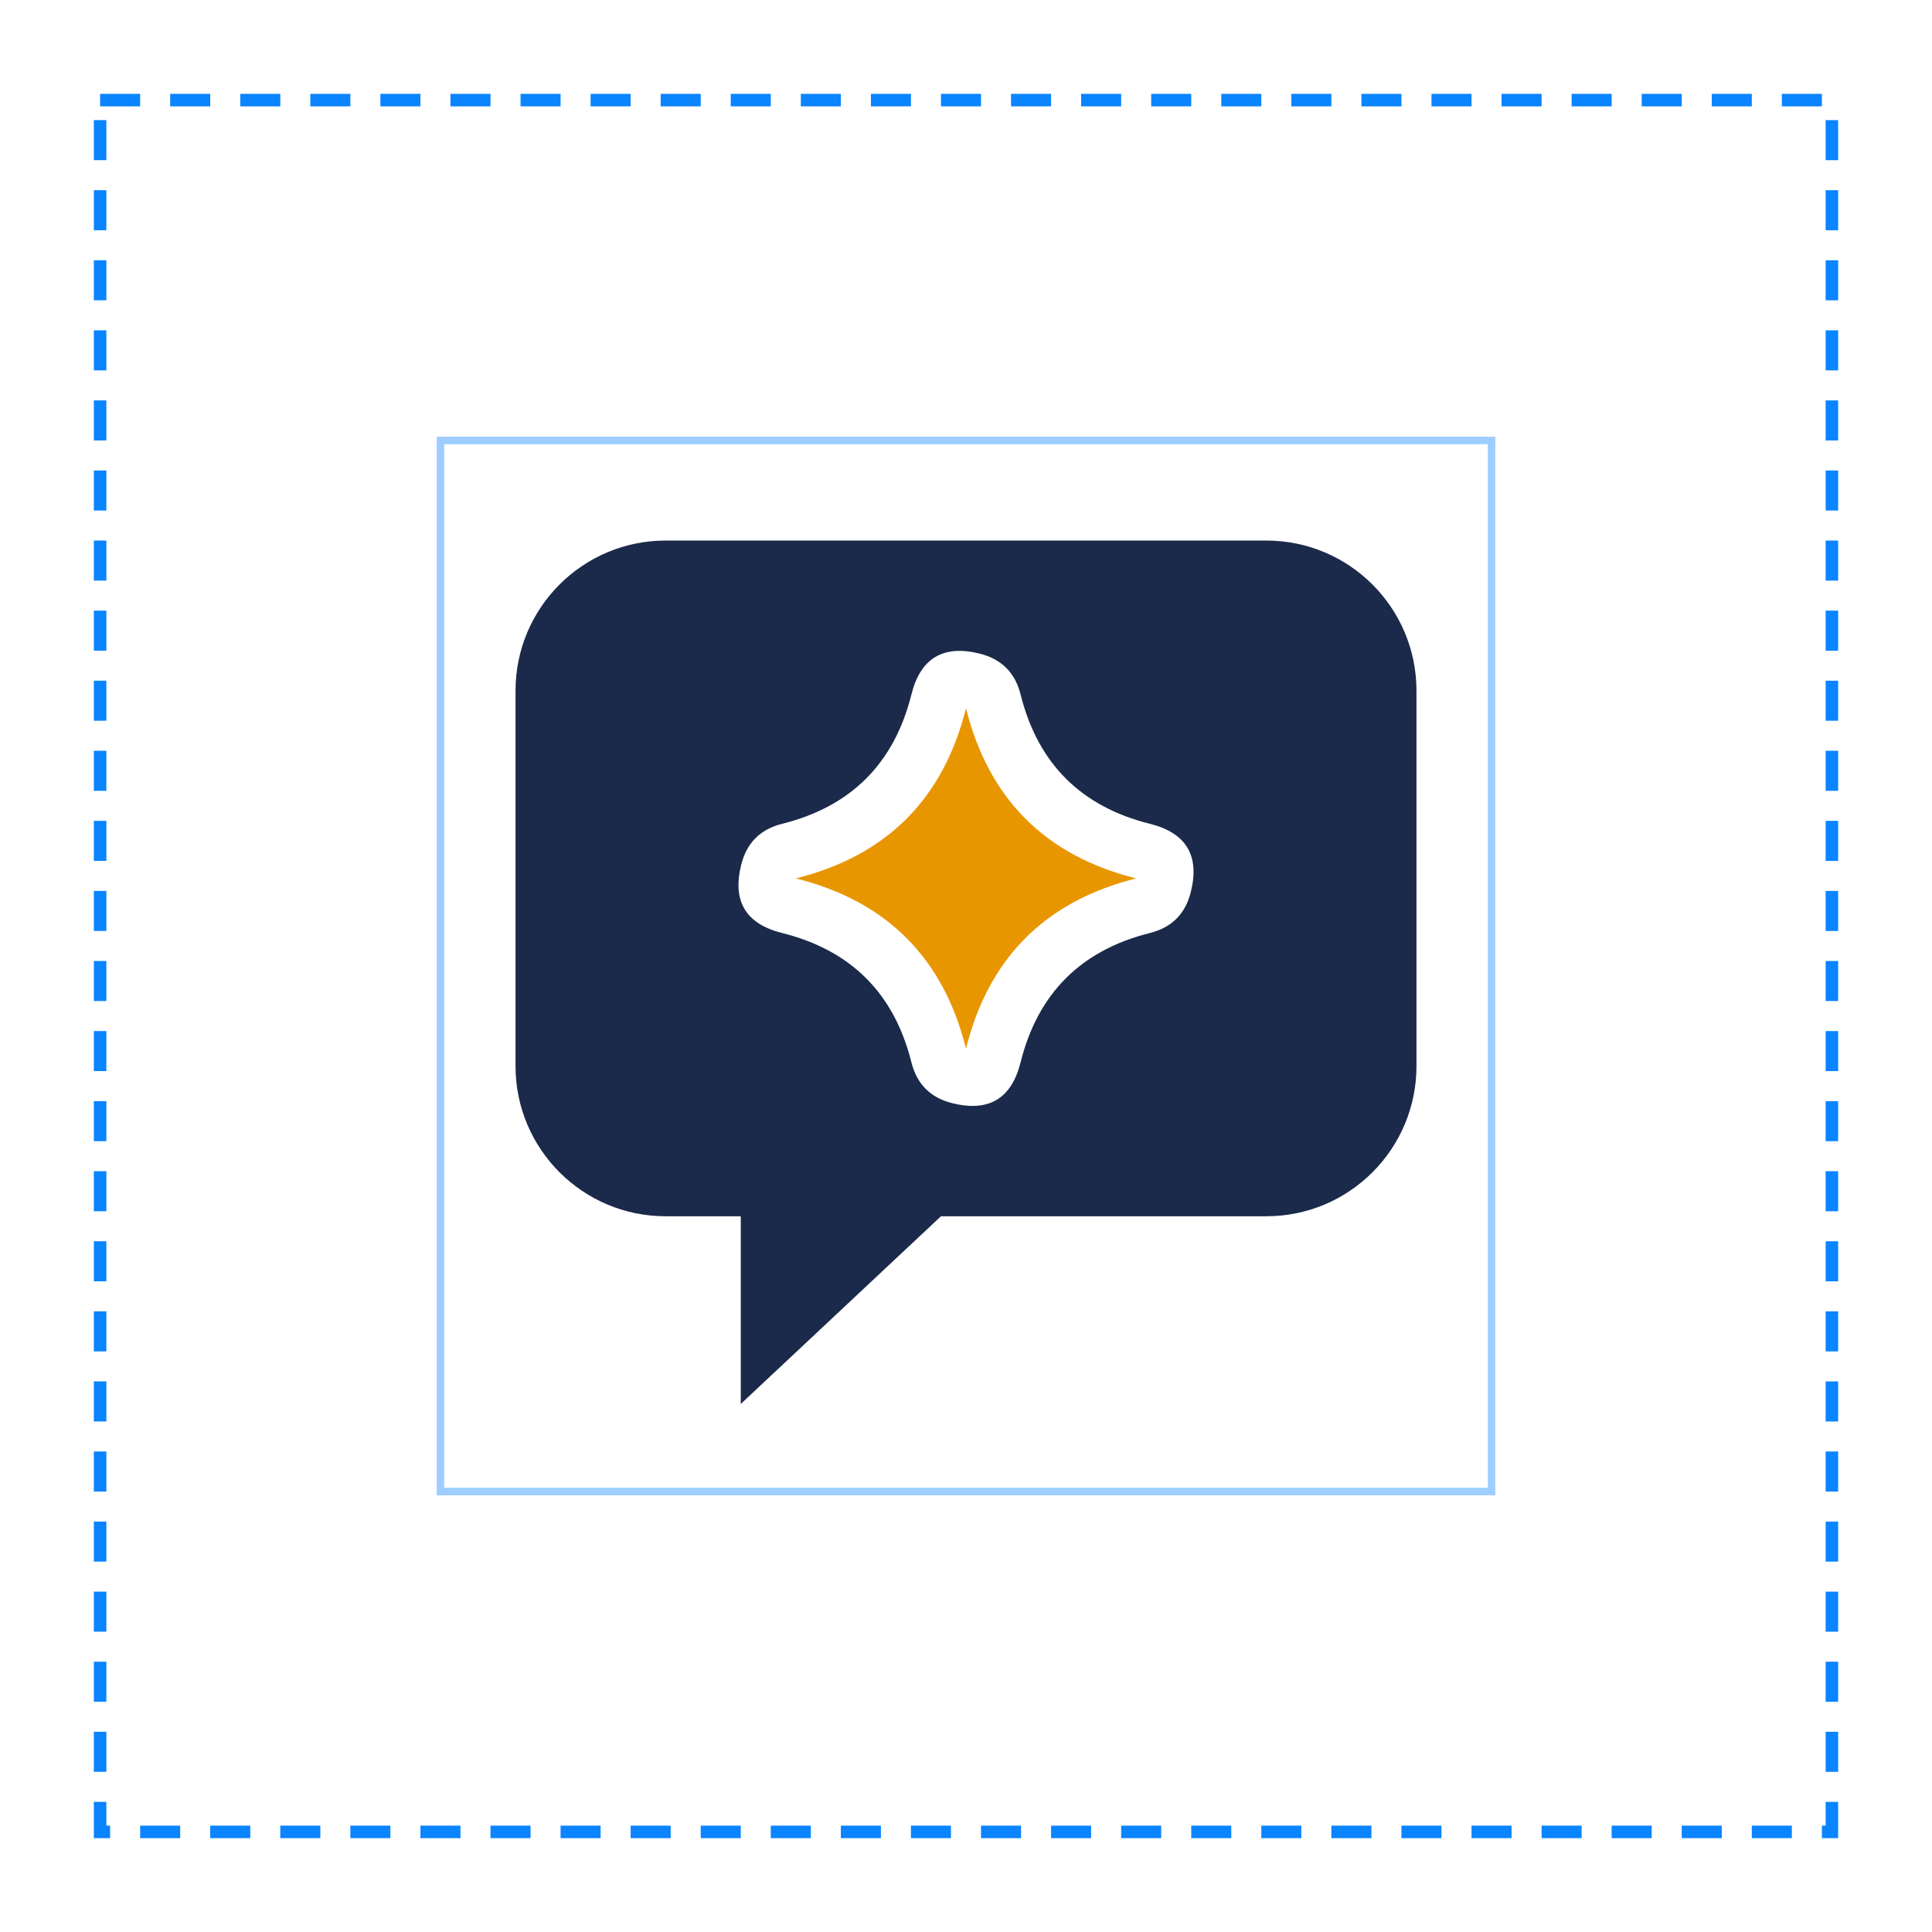
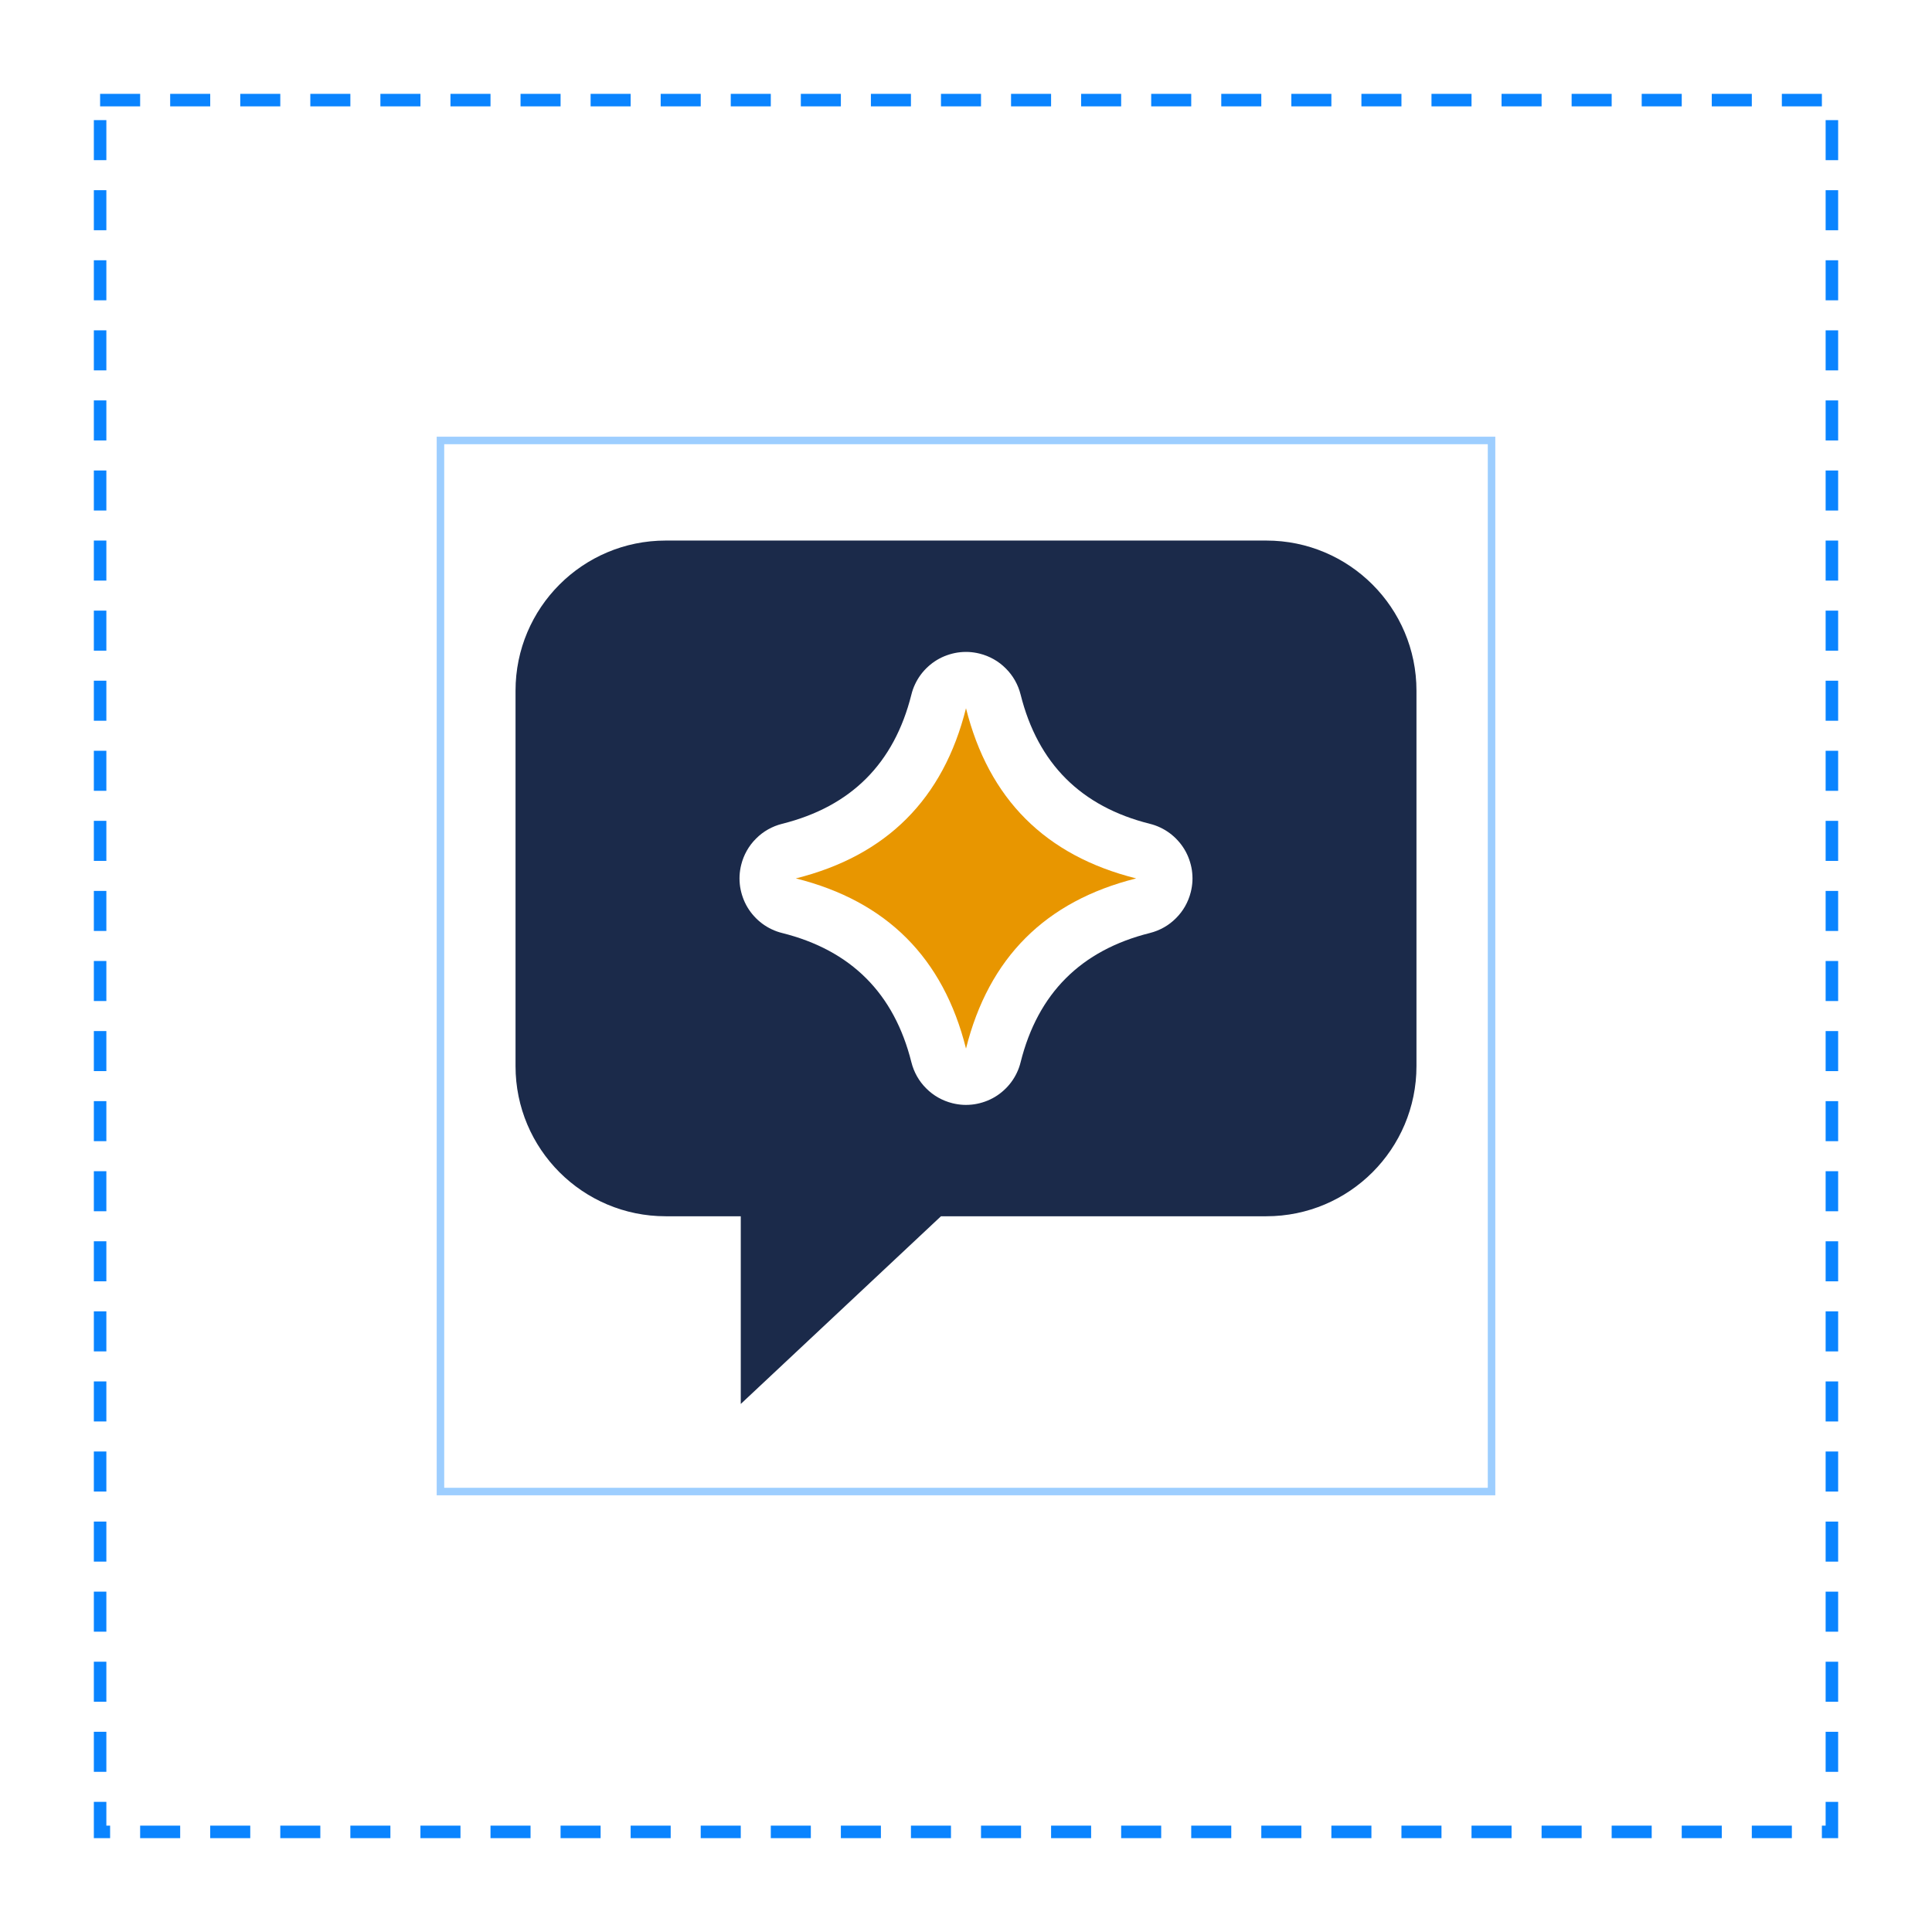
<svg xmlns="http://www.w3.org/2000/svg" width="234" height="234" viewBox="-7.3 -7.3 38.6 38.6">
  <rect x="-100" y="-100" width="400" height="400" fill="#FFFFFF" />
  <g>
-     <path d="M6 3.5H18C19.657 3.5 21 4.843 21 6.5V14C21 15.657 19.657 17 18 17H11.5L7.5 20.75V17H6C4.343 17 3 15.657 3 14V6.5C3 4.843 4.343 3.5 6 3.5ZM13.091 6.577Q12.928 5.922 12.273 5.759Q11.181 5.486 10.909 6.577Q10.392 8.642 8.327 9.159Q7.672 9.322 7.509 9.977Q7.236 11.069 8.327 11.341Q10.392 11.858 10.909 13.923Q11.072 14.578 11.727 14.741Q12.819 15.014 13.091 13.923Q13.608 11.858 15.673 11.341Q16.328 11.178 16.491 10.523Q16.628 9.977 16.423 9.636Q16.219 9.295 15.673 9.159Q13.608 8.642 13.091 6.577Z" fill="#1B2A4A" />
+     <path d="M6 3.5H18C19.657 3.5 21 4.843 21 6.5V14C21 15.657 19.657 17 18 17H11.5L7.5 20.75V17H6C4.343 17 3 15.657 3 14V6.5C3 4.843 4.343 3.5 6 3.5ZM13.091 6.577Q13.054 6.429 12.979 6.296Q12.904 6.163 12.795 6.055Q12.687 5.946 12.554 5.871Q12.421 5.796 12.273 5.759Q12.165 5.732 12.055 5.726Q11.944 5.721 11.834 5.737Q11.725 5.754 11.621 5.791Q11.516 5.828 11.421 5.885Q11.326 5.942 11.244 6.017Q11.162 6.091 11.096 6.18Q11.03 6.269 10.983 6.369Q10.935 6.47 10.909 6.577Q10.392 8.642 8.327 9.159Q8.179 9.196 8.046 9.271Q7.913 9.346 7.805 9.455Q7.696 9.563 7.621 9.696Q7.546 9.829 7.509 9.977Q7.482 10.085 7.476 10.195Q7.471 10.306 7.487 10.416Q7.504 10.525 7.541 10.629Q7.578 10.734 7.635 10.829Q7.692 10.924 7.767 11.006Q7.841 11.088 7.93 11.154Q8.019 11.22 8.119 11.267Q8.22 11.315 8.327 11.341Q10.392 11.858 10.909 13.923Q10.946 14.071 11.021 14.204Q11.096 14.337 11.205 14.445Q11.313 14.554 11.446 14.629Q11.579 14.704 11.727 14.741Q11.835 14.768 11.945 14.774Q12.056 14.779 12.166 14.763Q12.275 14.746 12.379 14.709Q12.484 14.672 12.579 14.615Q12.674 14.558 12.756 14.483Q12.838 14.409 12.904 14.32Q12.97 14.231 13.017 14.131Q13.065 14.03 13.091 13.923Q13.608 11.858 15.673 11.341Q15.821 11.304 15.954 11.229Q16.087 11.154 16.195 11.045Q16.304 10.937 16.379 10.804Q16.454 10.671 16.491 10.523Q16.518 10.415 16.524 10.305Q16.529 10.194 16.513 10.084Q16.496 9.975 16.459 9.871Q16.422 9.766 16.365 9.671Q16.308 9.576 16.233 9.494Q16.159 9.412 16.07 9.346Q15.981 9.28 15.881 9.233Q15.78 9.185 15.673 9.159Q13.608 8.642 13.091 6.577Z" fill="#1B2A4A" />
    <path d="M12 6.85Q12.68 9.57 15.4 10.25Q12.68 10.93 12 13.65Q11.32 10.93 8.6 10.25Q11.32 9.57 12 6.85Z" fill="#E89600" />
  </g>
  <rect x="-5.3" y="-5.3" width="34.6" height="34.6" fill="none" stroke="#0A84FF" stroke-width="0.25" stroke-dasharray="0.8 0.6" />
  <rect x="1.5" y="1.5" width="21" height="21" fill="none" stroke="#0A84FF" stroke-opacity="0.4" stroke-width="0.15" />
</svg>
